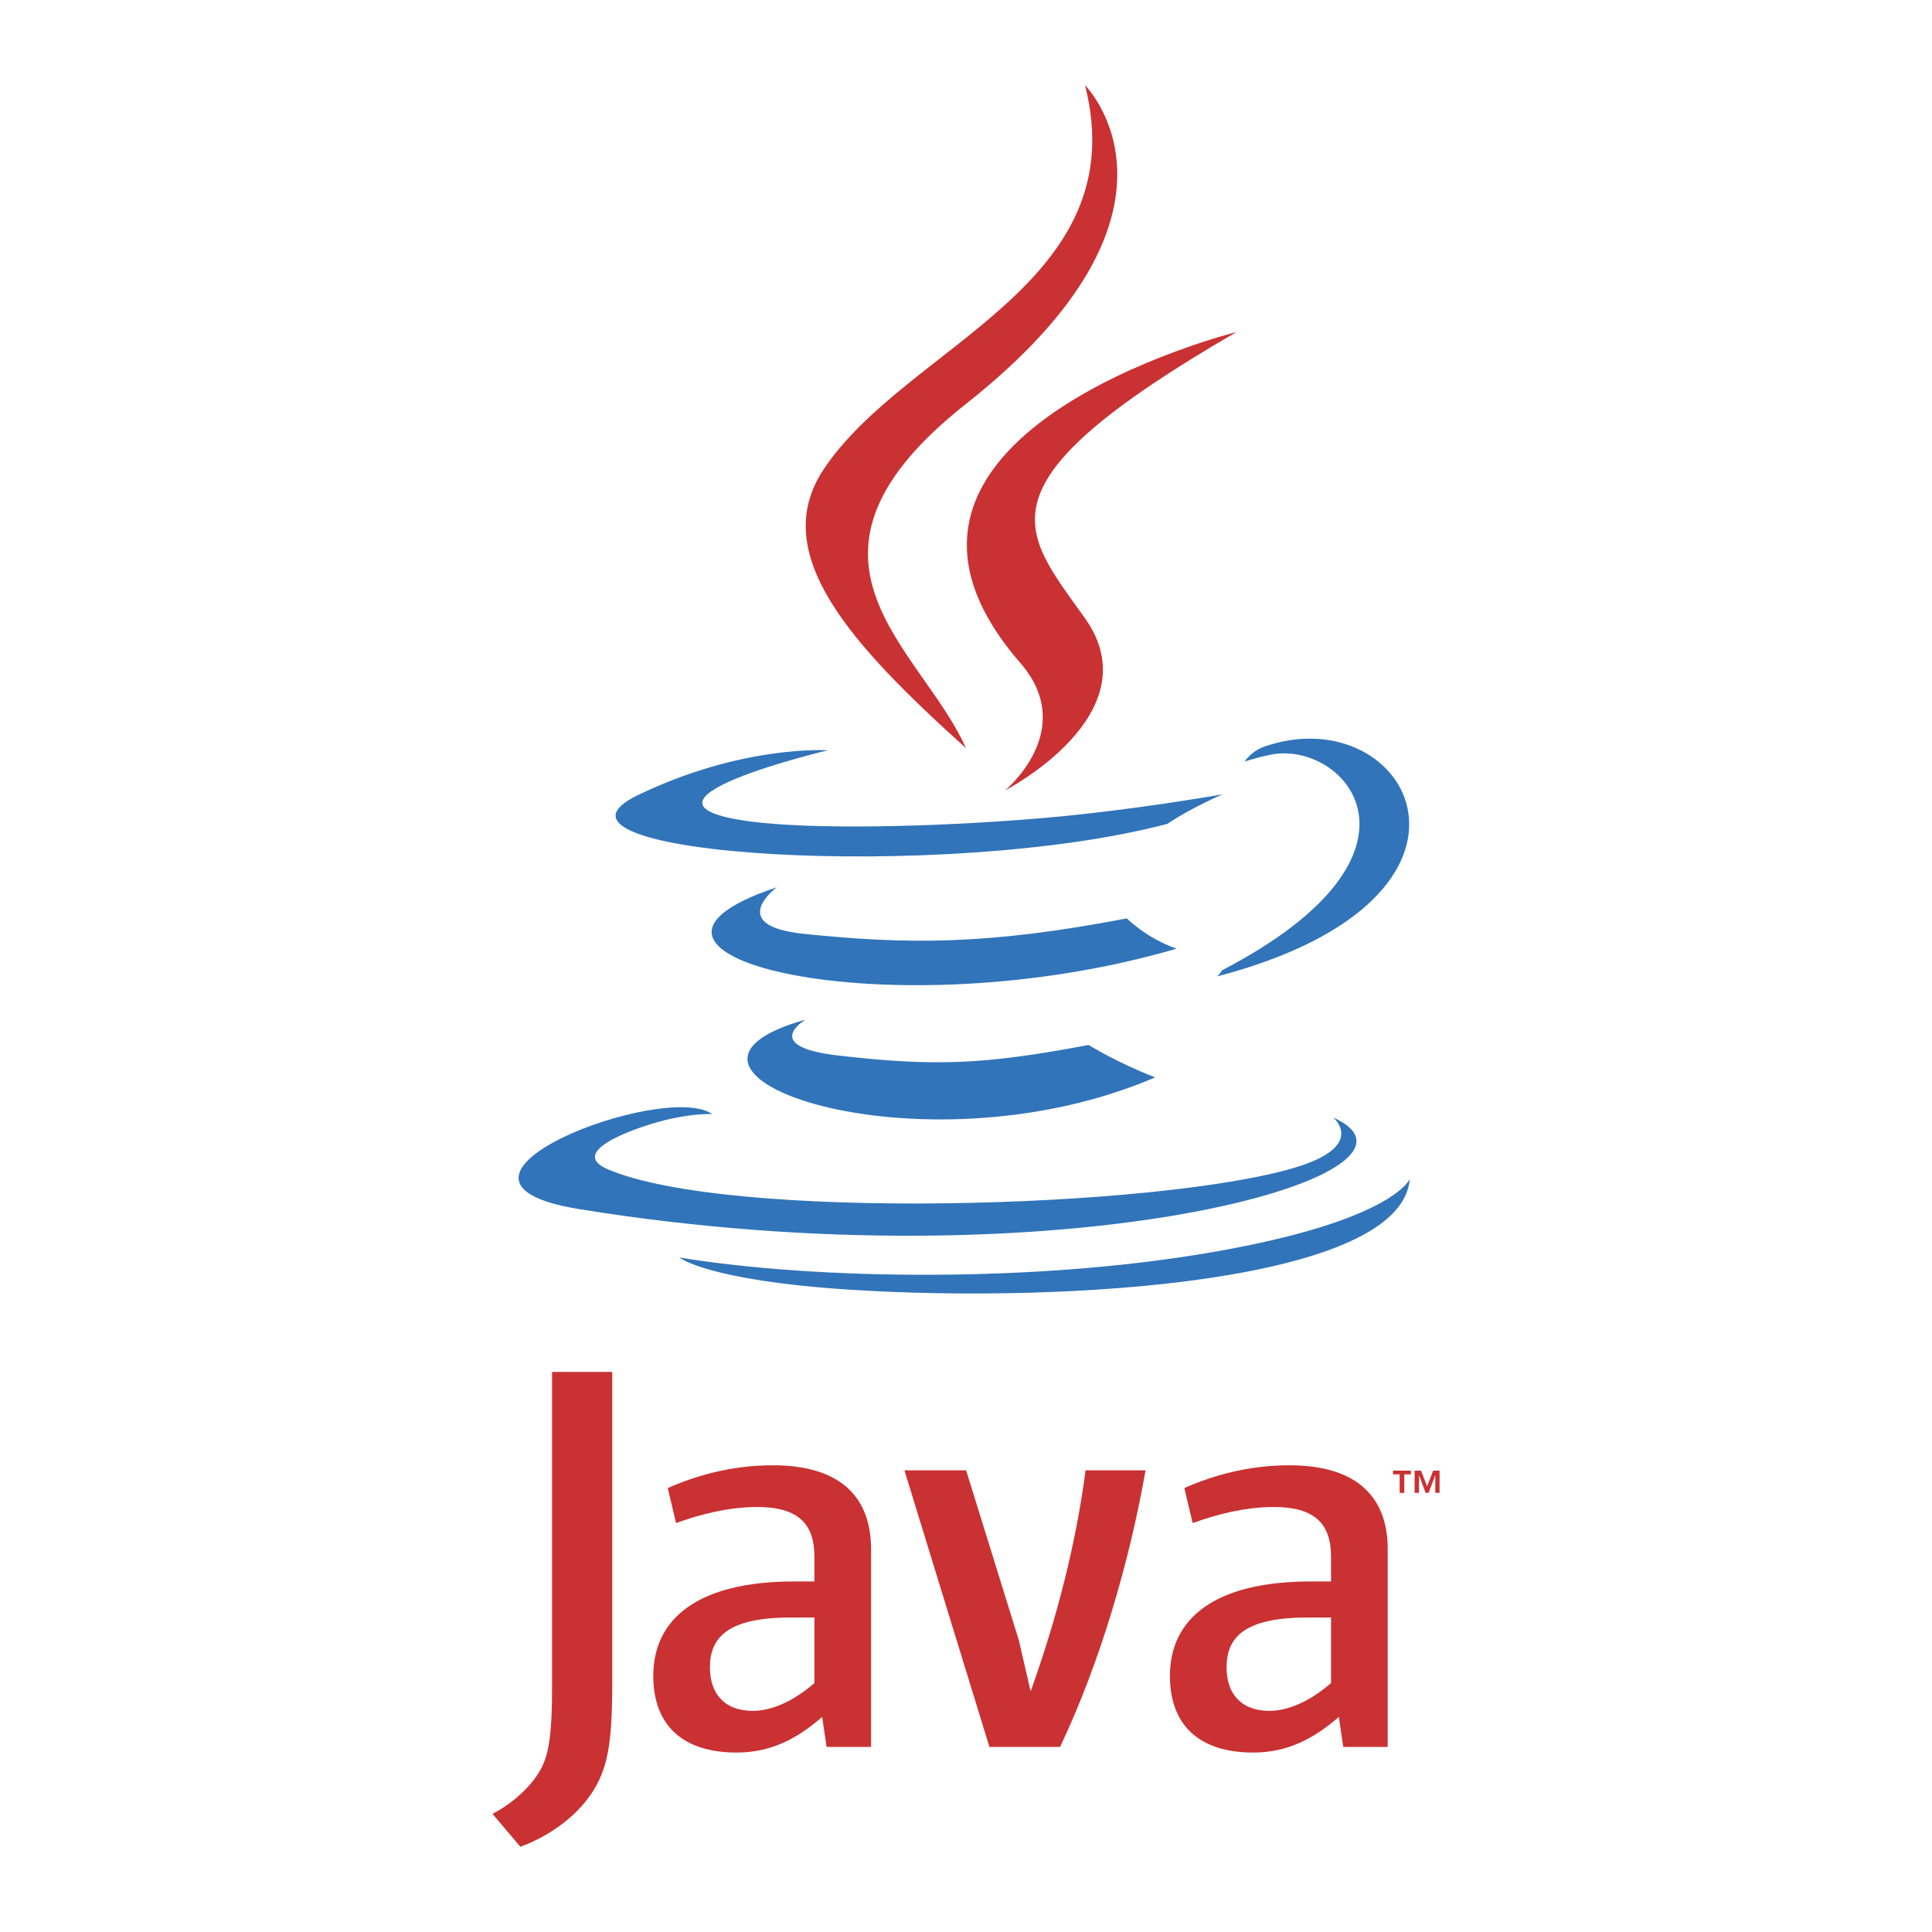
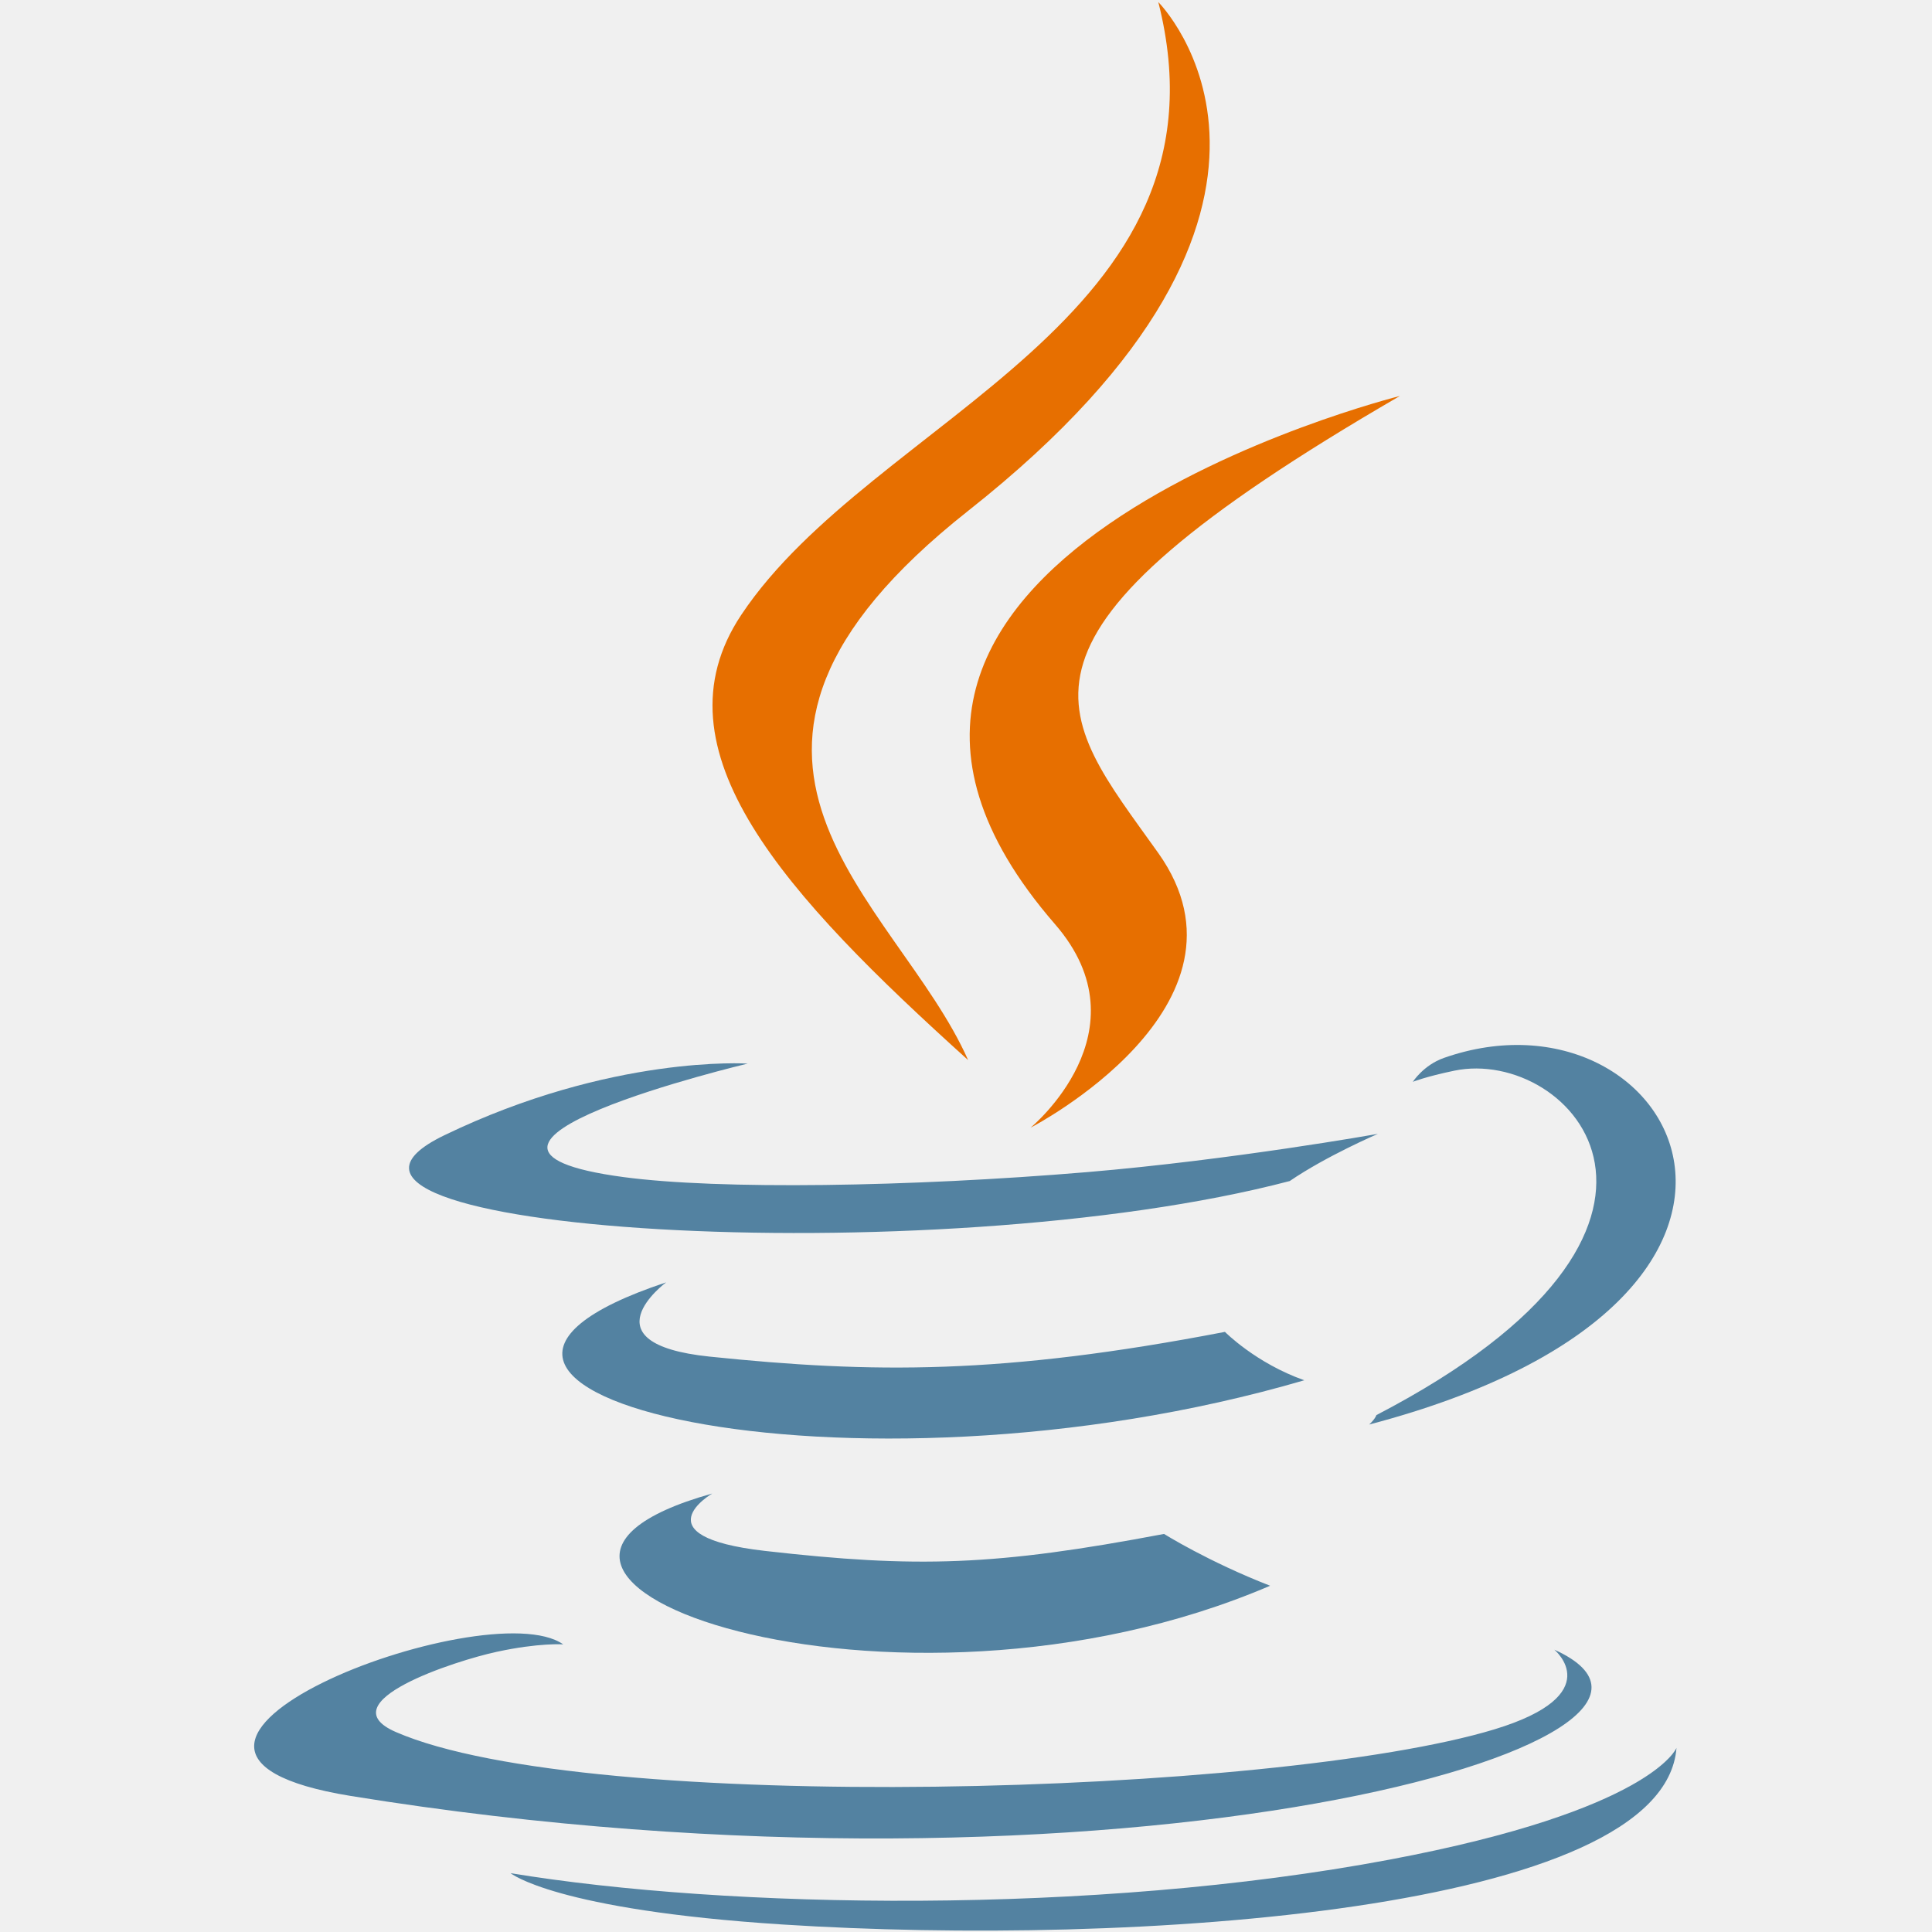
- <svg xmlns="http://www.w3.org/2000/svg" width="800px" height="800px" viewBox="0 0 192.756 192.756">
-   <g fill-rule="evenodd" clip-rule="evenodd">
-     <path fill="#ffffff" d="M0 0h192.756v192.756H0V0z" />
-     <path d="M80.372 101.729s-4.604 2.679 3.28 3.584c9.554 1.091 14.434.934 24.959-1.057 0 0 2.771 1.735 6.639 3.236-23.601 10.113-53.413-.585-34.878-5.763zM77.487 88.532s-5.165 3.823 2.726 4.639c10.206 1.054 18.262 1.14 32.211-1.544 0 0 1.926 1.955 4.957 3.023-28.531 8.345-60.307.657-39.894-6.118z" fill="#3174b9" />
-     <path d="M101.797 66.143c5.818 6.697-1.525 12.72-1.525 12.72s14.766-7.621 7.984-17.168c-6.332-8.899-11.189-13.32 15.102-28.566-.001-.001-41.27 10.303-21.561 33.014z" fill="#ca3132" />
-     <path d="M133.01 111.491s3.408 2.81-3.754 4.983c-13.619 4.125-56.694 5.369-68.659.164-4.298-1.872 3.766-4.467 6.303-5.015 2.646-.572 4.156-.468 4.156-.468-4.783-3.368-30.916 6.615-13.272 9.479 48.112 7.801 87.704-3.512 75.226-9.143zM82.587 74.857s-21.908 5.205-7.757 7.097c5.977.799 17.883.615 28.982-.316 9.068-.761 18.17-2.389 18.17-2.389s-3.195 1.371-5.51 2.949c-22.251 5.853-65.229 3.127-52.855-2.856 10.462-5.061 18.97-4.485 18.97-4.485zM121.891 96.824c22.617-11.75 12.16-23.044 4.859-21.522-1.785.373-2.586.695-2.586.695s.666-1.042 1.932-1.49c14.441-5.075 25.545 14.972-4.656 22.911-.001 0 .347-.314.451-.594z" fill="#3174b9" />
-     <path d="M108.256 8.504s12.523 12.531-11.881 31.794c-19.571 15.458-4.462 24.269-.006 34.34-11.426-10.307-19.807-19.382-14.185-27.826 8.254-12.395 31.125-18.406 26.072-38.308z" fill="#ca3132" />
-     <path d="M84.812 128.674c21.706 1.388 55.045-.771 55.836-11.044 0 0-1.518 3.894-17.941 6.983-18.529 3.488-41.386 3.082-54.938.845 0 0 2.777 2.298 17.043 3.216z" fill="#3174b9" />
-     <path d="M139.645 147.096h-.66v-.37h1.781v.37h-.66v1.848h-.461v-1.848zm3.554.092h-.008l-.656 1.755h-.301l-.652-1.755h-.008v1.755h-.438v-2.218h.643l.604 1.569.604-1.569h.637v2.218h-.424v-1.755h-.001zM81.255 167.921c-2.047 1.774-4.211 2.772-6.154 2.772-2.768 0-4.27-1.663-4.27-4.324 0-2.881 1.608-4.989 8.044-4.989h2.379v6.541h.001zm5.65 6.374v-19.732c0-5.043-2.876-8.371-9.809-8.371-4.045 0-7.591.999-10.474 2.272l.83 3.495c2.271-.834 5.207-1.607 8.089-1.607 3.994 0 5.713 1.607 5.713 4.934v2.495h-1.996c-9.702 0-14.08 3.764-14.08 9.423 0 4.876 2.885 7.648 8.316 7.648 3.491 0 6.099-1.441 8.534-3.55l.443 2.993h4.434zM105.762 174.295h-7.045l-8.483-27.601h6.154l5.265 16.961 1.172 5.096c2.656-7.371 4.541-14.854 5.484-22.057h5.984c-1.602 9.088-4.488 19.066-8.531 27.601zM132.799 167.921c-2.053 1.774-4.217 2.772-6.156 2.772-2.768 0-4.268-1.663-4.268-4.324 0-2.881 1.609-4.989 8.041-4.989h2.383v6.541zm5.652 6.374v-19.732c0-5.043-2.885-8.371-9.811-8.371-4.049 0-7.594.999-10.477 2.272l.83 3.495c2.271-.834 5.213-1.607 8.096-1.607 3.988 0 5.709 1.607 5.709 4.934v2.495h-1.996c-9.703 0-14.078 3.764-14.078 9.423 0 4.876 2.879 7.648 8.311 7.648 3.494 0 6.098-1.441 8.539-3.55l.445 2.993h4.432zM58.983 178.985c-1.61 2.353-4.214 4.216-7.061 5.267l-2.79-3.286c2.169-1.113 4.027-2.91 4.892-4.582.745-1.49 1.056-3.406 1.056-7.992v-31.515h6.005v31.08c0 6.134-.49 8.613-2.102 11.028z" fill="#ca3132" />
+ <svg xmlns="http://www.w3.org/2000/svg" width="800px" height="800px" viewBox="-45 0 346 346" version="1.1" preserveAspectRatio="xMidYMid">
+   <g>
+     <path d="M82.554,267.473 C82.554,267.473 69.356,275.148 91.947,277.745 C119.316,280.867 133.303,280.42 163.464,274.711 C163.464,274.711 171.393,279.683 182.467,283.99 C114.856,312.967 29.448,282.311 82.554,267.473" fill="#5382A1">
+ 
+ </path>
+     <path d="M74.292,229.659 C74.292,229.659 59.489,240.617 82.097,242.955 C111.333,245.971 134.421,246.218 174.373,238.525 C174.373,238.525 179.899,244.127 188.588,247.191 C106.841,271.095 15.79,249.076 74.292,229.659" fill="#5382A1">
+ 
+ </path>
+     <path d="M143.942,165.515 C160.601,184.695 139.565,201.955 139.565,201.955 C139.565,201.955 181.866,180.118 162.439,152.772 C144.295,127.271 130.38,114.6 205.707,70.914 C205.707,70.914 87.469,100.444 143.942,165.515" fill="#E76F00">
+ 
+ </path>
+     <path d="M233.364,295.442 C233.364,295.442 243.131,303.489 222.607,309.715 C183.581,321.538 60.175,325.108 25.893,310.186 C13.57,304.825 36.68,297.385 43.949,295.824 C51.53,294.18 55.863,294.487 55.863,294.487 C42.158,284.832 -32.72,313.444 17.829,321.637 C155.682,343.993 269.121,311.571 233.364,295.442" fill="#5382A1">
+ 
+ </path>
+     <path d="M88.901,190.48 C88.901,190.48 26.129,205.389 66.672,210.803 C83.79,213.095 117.915,212.577 149.702,209.913 C175.68,207.722 201.765,203.063 201.765,203.063 C201.765,203.063 192.605,206.986 185.978,211.511 C122.234,228.276 -0.908,220.477 34.543,203.328 C64.524,188.836 88.901,190.48 88.901,190.48" fill="#5382A1">
+ 
+ </path>
+     <path d="M201.506,253.422 C266.305,219.75 236.345,187.392 215.433,191.751 C210.307,192.818 208.022,193.743 208.022,193.743 C208.022,193.743 209.925,190.762 213.559,189.472 C254.929,174.927 286.746,232.369 200.204,255.119 C200.204,255.12 201.207,254.224 201.506,253.422" fill="#5382A1">
+ 
+ </path>
+     <path d="M162.439,0.371 C162.439,0.371 198.326,36.27 128.402,91.472 C72.331,135.754 115.616,161.002 128.379,189.849 C95.649,160.318 71.63,134.323 87.744,110.128 C111.395,74.613 176.918,57.394 162.439,0.371" fill="#E76F00">
+ 
+ </path>
+     <path d="M95.268,344.665 C157.467,348.647 252.98,342.456 255.242,313.026 C255.242,313.026 250.894,324.183 203.838,333.043 C150.75,343.033 85.274,341.867 46.439,335.464 C46.44,335.463 54.389,342.044 95.268,344.665" fill="#5382A1">
+ 
+ </path>
  </g>
</svg>
